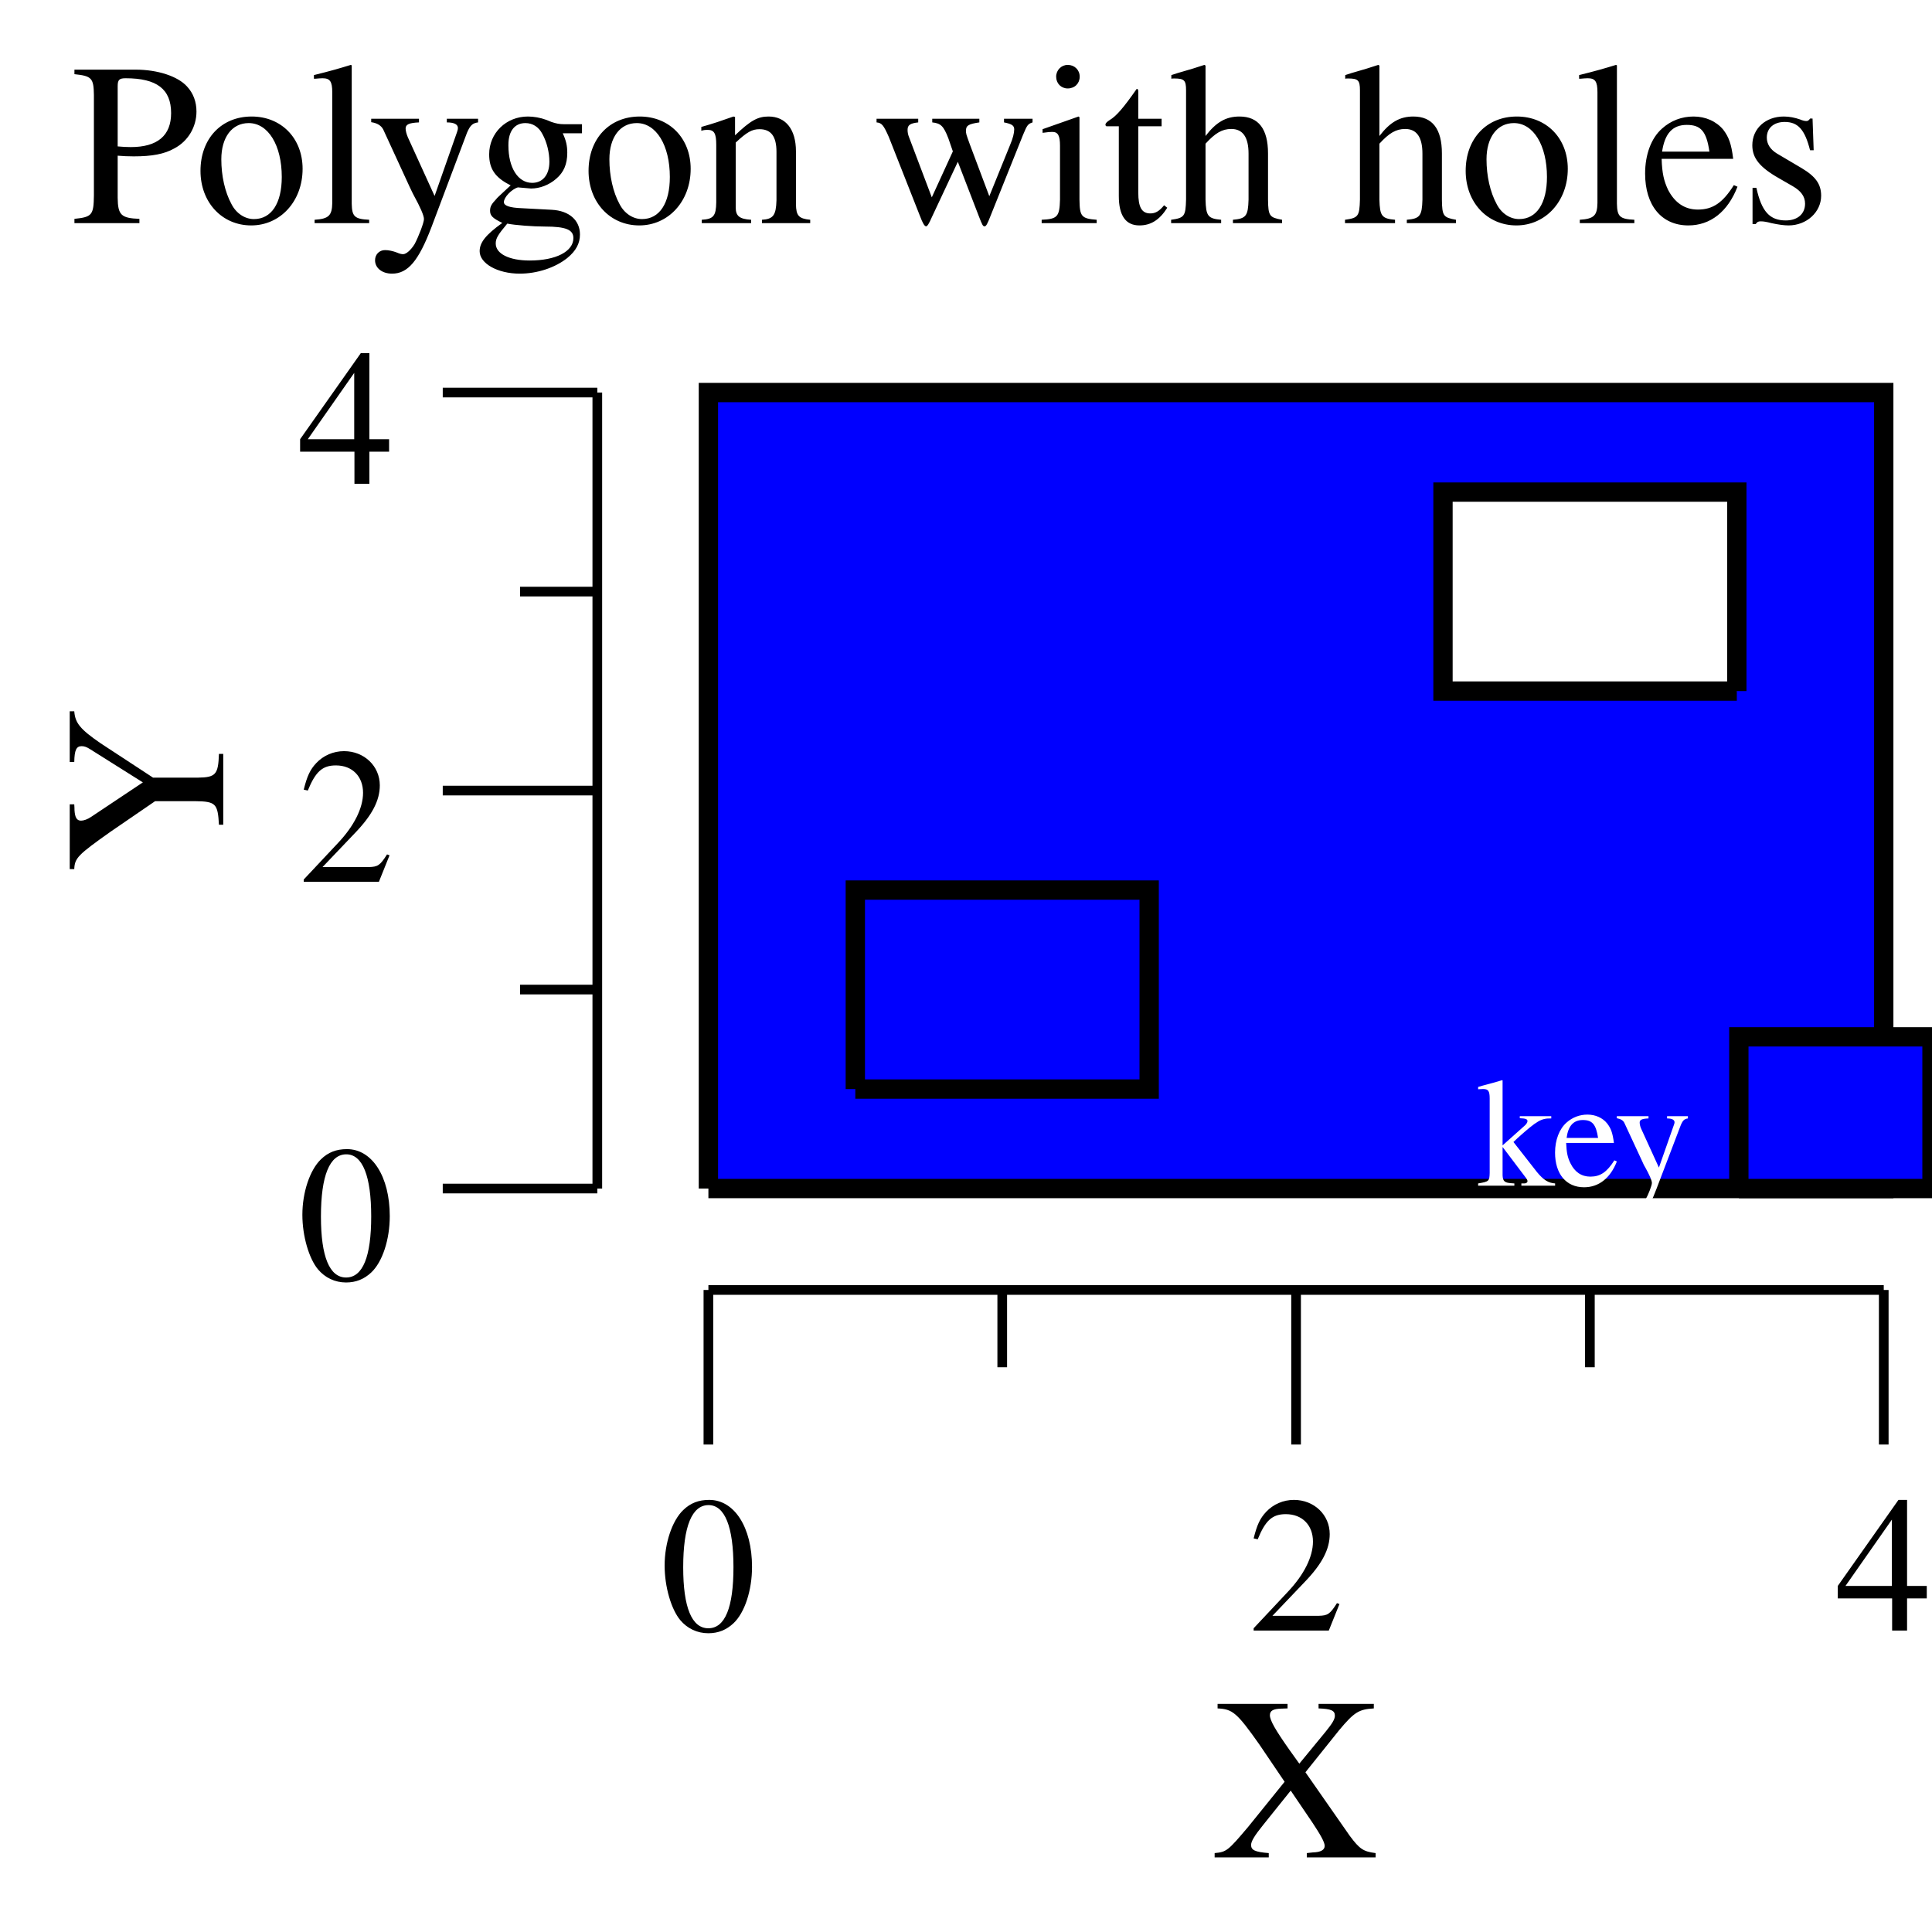
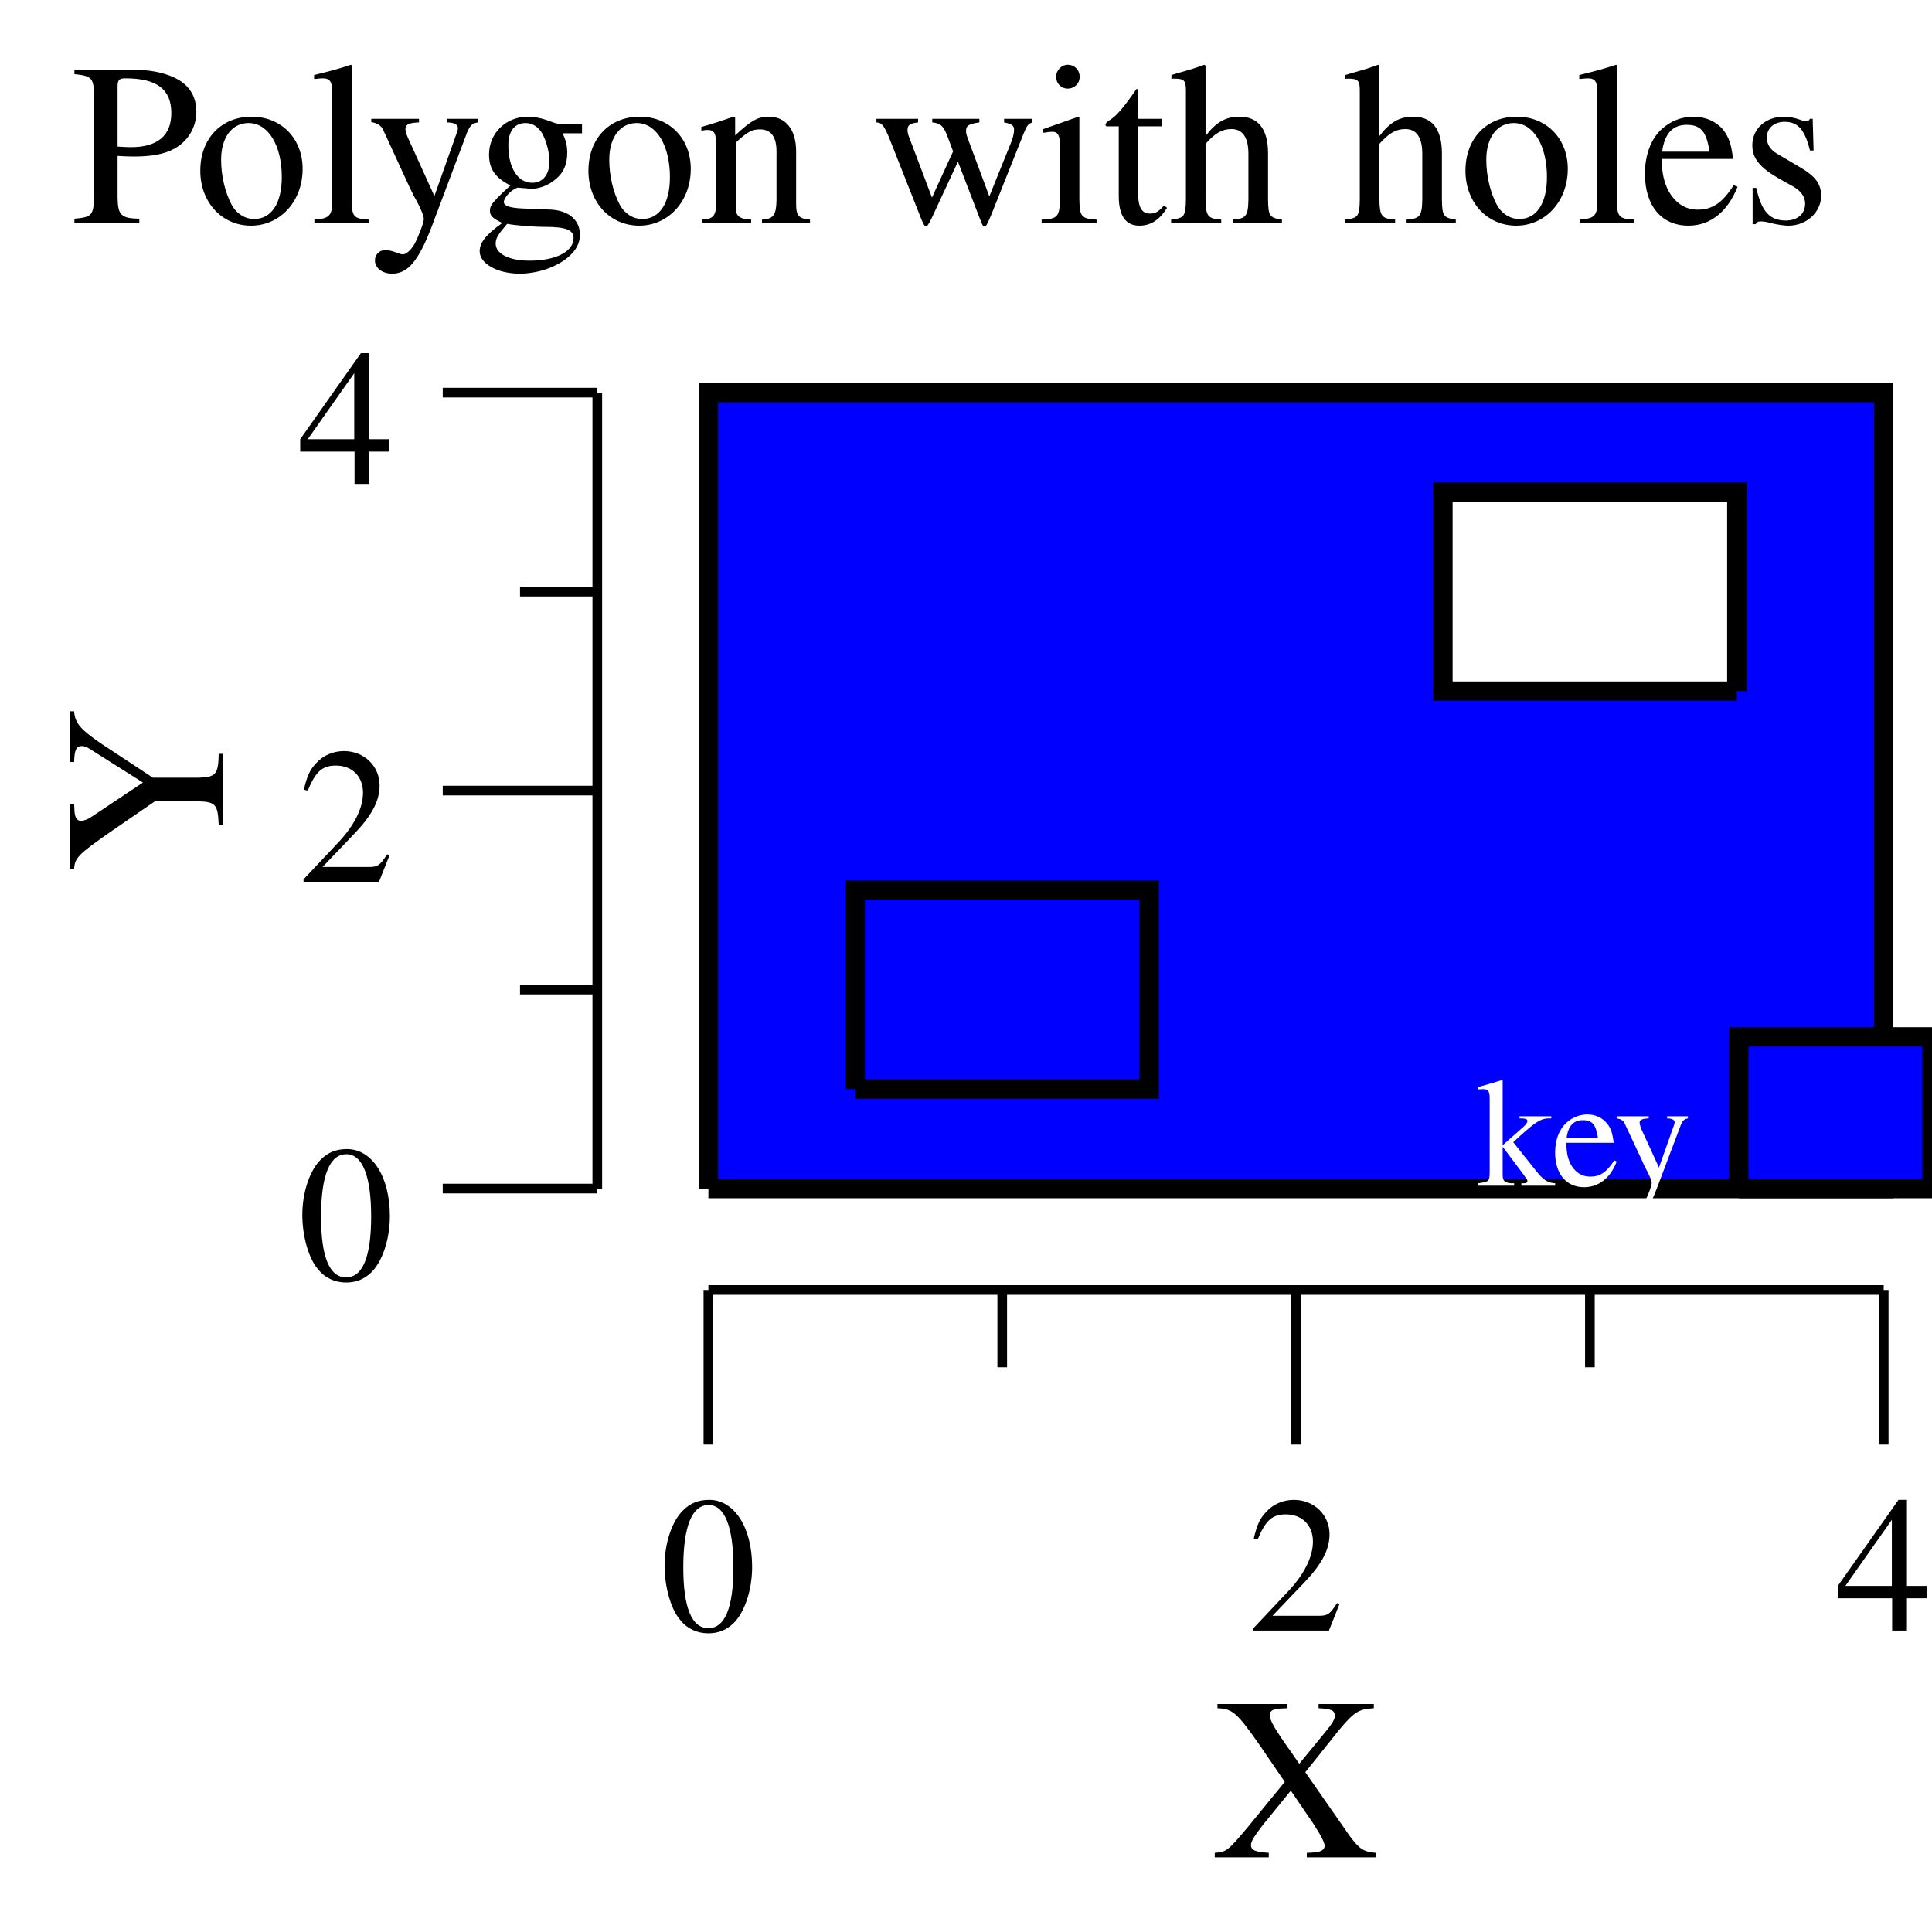
- <svg xmlns="http://www.w3.org/2000/svg" width="1.389in" height="1.389in" viewBox="0 0 133.33 133.33">
-   <g transform="scale(1, -1) translate(0, -133.33)">
-     <path d="M0,0L133.33,0L133.33,133.33L0,133.33Z" style="fill:#FFFFFF" />
-     <text x="4.885" y="-117.93" transform="scale(1, -1)" style="font-family:Times;font-weight:normal;font-style:normal;font-size:12pt">Polygon with holes</text>
-     <text x="83.667" y="-5.148" transform="scale(1, -1)" style="font-family:Times;font-weight:normal;font-style:normal;font-size:12pt">X</text>
-     <text x="45.555" y="-20.802" transform="scale(1, -1)" style="font-family:Times;font-weight:normal;font-style:normal;font-size:10pt">0</text>
-     <text x="86.111" y="-20.802" transform="scale(1, -1)" style="font-family:Times;font-weight:normal;font-style:normal;font-size:10pt">2</text>
-     <text x="126.67" y="-20.802" transform="scale(1, -1)" style="font-family:Times;font-weight:normal;font-style:normal;font-size:10pt">4</text>
-     <path d="M48.888,33.641L48.888,44.307" style="fill:none;stroke:#000000;stroke-width:0.667" />
-     <path d="M89.444,33.641L89.444,44.307" style="fill:none;stroke:#000000;stroke-width:0.667" />
-     <path d="M130,33.641L130,44.307" style="fill:none;stroke:#000000;stroke-width:0.667" />
-     <path d="M69.166,38.974L69.166,44.307" style="fill:none;stroke:#000000;stroke-width:0.667" />
-     <path d="M109.72,38.974L109.72,44.307" style="fill:none;stroke:#000000;stroke-width:0.667" />
-     <path d="M48.888,44.307L130,44.307" style="fill:none;stroke:#000000;stroke-width:0.667" />
+ <svg xmlns="http://www.w3.org/2000/svg" width="100pt" height="100pt" viewBox="0 0 100 100">
+   <g transform="scale(1, -1) translate(0, -100)">
+     <path d="M0,0L100,0L100,100L0,100Z" style="fill:#FFFFFF" />
+     <text x="3.664" y="-88.445" transform="scale(1, -1)" style="font-family:Times;font-weight:normal;font-style:normal;font-size:12">Polygon with holes</text>
+     <text x="62.75" y="-3.861" transform="scale(1, -1)" style="font-family:Times;font-weight:normal;font-style:normal;font-size:12">X</text>
+     <text x="34.166" y="-15.602" transform="scale(1, -1)" style="font-family:Times;font-weight:normal;font-style:normal;font-size:10">0</text>
+     <text x="64.583" y="-15.602" transform="scale(1, -1)" style="font-family:Times;font-weight:normal;font-style:normal;font-size:10">2</text>
+     <text x="95" y="-15.602" transform="scale(1, -1)" style="font-family:Times;font-weight:normal;font-style:normal;font-size:10">4</text>
+     <path d="M36.666,25.23L36.666,33.23" style="fill:none;stroke:#000000;stroke-width:0.5" />
+     <path d="M67.083,25.23L67.083,33.23" style="fill:none;stroke:#000000;stroke-width:0.5" />
+     <path d="M97.5,25.23L97.5,33.23" style="fill:none;stroke:#000000;stroke-width:0.5" />
+     <path d="M51.875,29.23L51.875,33.23" style="fill:none;stroke:#000000;stroke-width:0.5" />
+     <path d="M82.292,29.23L82.292,33.23" style="fill:none;stroke:#000000;stroke-width:0.5" />
+     <path d="M36.666,33.23L97.5,33.23" style="fill:none;stroke:#000000;stroke-width:0.5" />
    <g transform="rotate(90)">
-       <text x="72.994" y="15.406" transform="scale(1, -1)" style="font-family:Times;font-weight:normal;font-style:normal;font-size:12pt">Y</text>
+       <text x="54.746" y="11.555" transform="scale(1, -1)" style="font-family:Times;font-weight:normal;font-style:normal;font-size:12">Y</text>
    </g>
-     <text x="20.555" y="-45.012" transform="scale(1, -1)" style="font-family:Times;font-weight:normal;font-style:normal;font-size:10pt">0</text>
-     <text x="20.555" y="-72.476" transform="scale(1, -1)" style="font-family:Times;font-weight:normal;font-style:normal;font-size:10pt">2</text>
-     <text x="20.555" y="-99.94" transform="scale(1, -1)" style="font-family:Times;font-weight:normal;font-style:normal;font-size:10pt">4</text>
-     <path d="M30.555,51.307L41.221,51.307" style="fill:none;stroke:#000000;stroke-width:0.667" />
-     <path d="M30.555,78.771L41.221,78.771" style="fill:none;stroke:#000000;stroke-width:0.667" />
-     <path d="M30.555,106.24L41.221,106.24" style="fill:none;stroke:#000000;stroke-width:0.667" />
-     <path d="M35.888,65.039L41.221,65.039" style="fill:none;stroke:#000000;stroke-width:0.667" />
-     <path d="M35.888,92.504L41.221,92.504" style="fill:none;stroke:#000000;stroke-width:0.667" />
-     <path d="M41.221,51.307L41.221,106.24" style="fill:none;stroke:#000000;stroke-width:0.667" />
-     <path d="M48.888,51.307L48.888,51.307L130,51.307L130,106.24L48.888,106.24ZM59.027,58.173L59.027,58.173L79.305,58.173L79.305,71.905L59.027,71.905ZM119.86,85.638L119.86,85.638L99.583,85.638L99.583,99.37L119.86,99.37Z" style="fill:#0000FF" />
-     <path d="M48.888,51.307L130,51.307L130,106.24L48.888,106.24L48.888,51.307" style="fill:none;stroke:#000000;stroke-width:1.333" />
-     <path d="M59.027,58.173L79.305,58.173L79.305,71.905L59.027,71.905L59.027,58.173" style="fill:none;stroke:#000000;stroke-width:1.333" />
-     <path d="M119.86,85.638L99.583,85.638L99.583,99.37L119.86,99.37L119.86,85.638" style="fill:none;stroke:#000000;stroke-width:1.333" />
-     <path d="M120,51.307L120,61.776L133.33,61.776L133.33,51.307Z" style="fill:#0000FF" />
-     <path d="M120,51.307L120,61.776L133.33,61.776L133.33,51.307L120,51.307" style="fill:none;stroke:#000000;stroke-width:1.333" />
-     <text x="101.93" y="-51.505" transform="scale(1, -1)" style="font-family:Times;font-weight:normal;font-style:normal;font-size:8pt;fill:#FFFFFF">key</text>
+     <text x="15.416" y="-33.759" transform="scale(1, -1)" style="font-family:Times;font-weight:normal;font-style:normal;font-size:10">0</text>
+     <text x="15.416" y="-54.357" transform="scale(1, -1)" style="font-family:Times;font-weight:normal;font-style:normal;font-size:10">2</text>
+     <text x="15.416" y="-74.955" transform="scale(1, -1)" style="font-family:Times;font-weight:normal;font-style:normal;font-size:10">4</text>
+     <path d="M22.916,38.48L30.916,38.48" style="fill:none;stroke:#000000;stroke-width:0.5" />
+     <path d="M22.916,59.079L30.916,59.079" style="fill:none;stroke:#000000;stroke-width:0.5" />
+     <path d="M22.916,79.677L30.916,79.677" style="fill:none;stroke:#000000;stroke-width:0.5" />
+     <path d="M26.916,48.78L30.916,48.78" style="fill:none;stroke:#000000;stroke-width:0.5" />
+     <path d="M26.916,69.378L30.916,69.378" style="fill:none;stroke:#000000;stroke-width:0.5" />
+     <path d="M30.916,38.48L30.916,79.677" style="fill:none;stroke:#000000;stroke-width:0.5" />
+     <path d="M36.666,38.48L36.666,38.48L97.5,38.48L97.5,79.677L36.666,79.677ZM44.27,43.63L44.27,43.63L59.479,43.63L59.479,53.929L44.27,53.929ZM89.896,64.228L89.896,64.228L74.687,64.228L74.687,74.527L89.896,74.527Z" style="fill:#0000FF" />
+     <path d="M36.666,38.48L97.5,38.48L97.5,79.677L36.666,79.677L36.666,38.48" style="fill:none;stroke:#000000" />
+     <path d="M44.27,43.63L59.479,43.63L59.479,53.929L44.27,53.929L44.27,43.63" style="fill:none;stroke:#000000" />
+     <path d="M89.896,64.228L74.687,64.228L74.687,74.527L89.896,74.527L89.896,64.228" style="fill:none;stroke:#000000" />
+     <path d="M90,38.48L90,46.332L100,46.332L100,38.48Z" style="fill:#0000FF" />
+     <path d="M90,38.48L90,46.332L100,46.332L100,38.48L90,38.48" style="fill:none;stroke:#000000" />
+     <text x="76.449" y="-38.629" transform="scale(1, -1)" style="font-family:Times;font-weight:normal;font-style:normal;font-size:8;fill:#FFFFFF">key</text>
  </g>
</svg>
